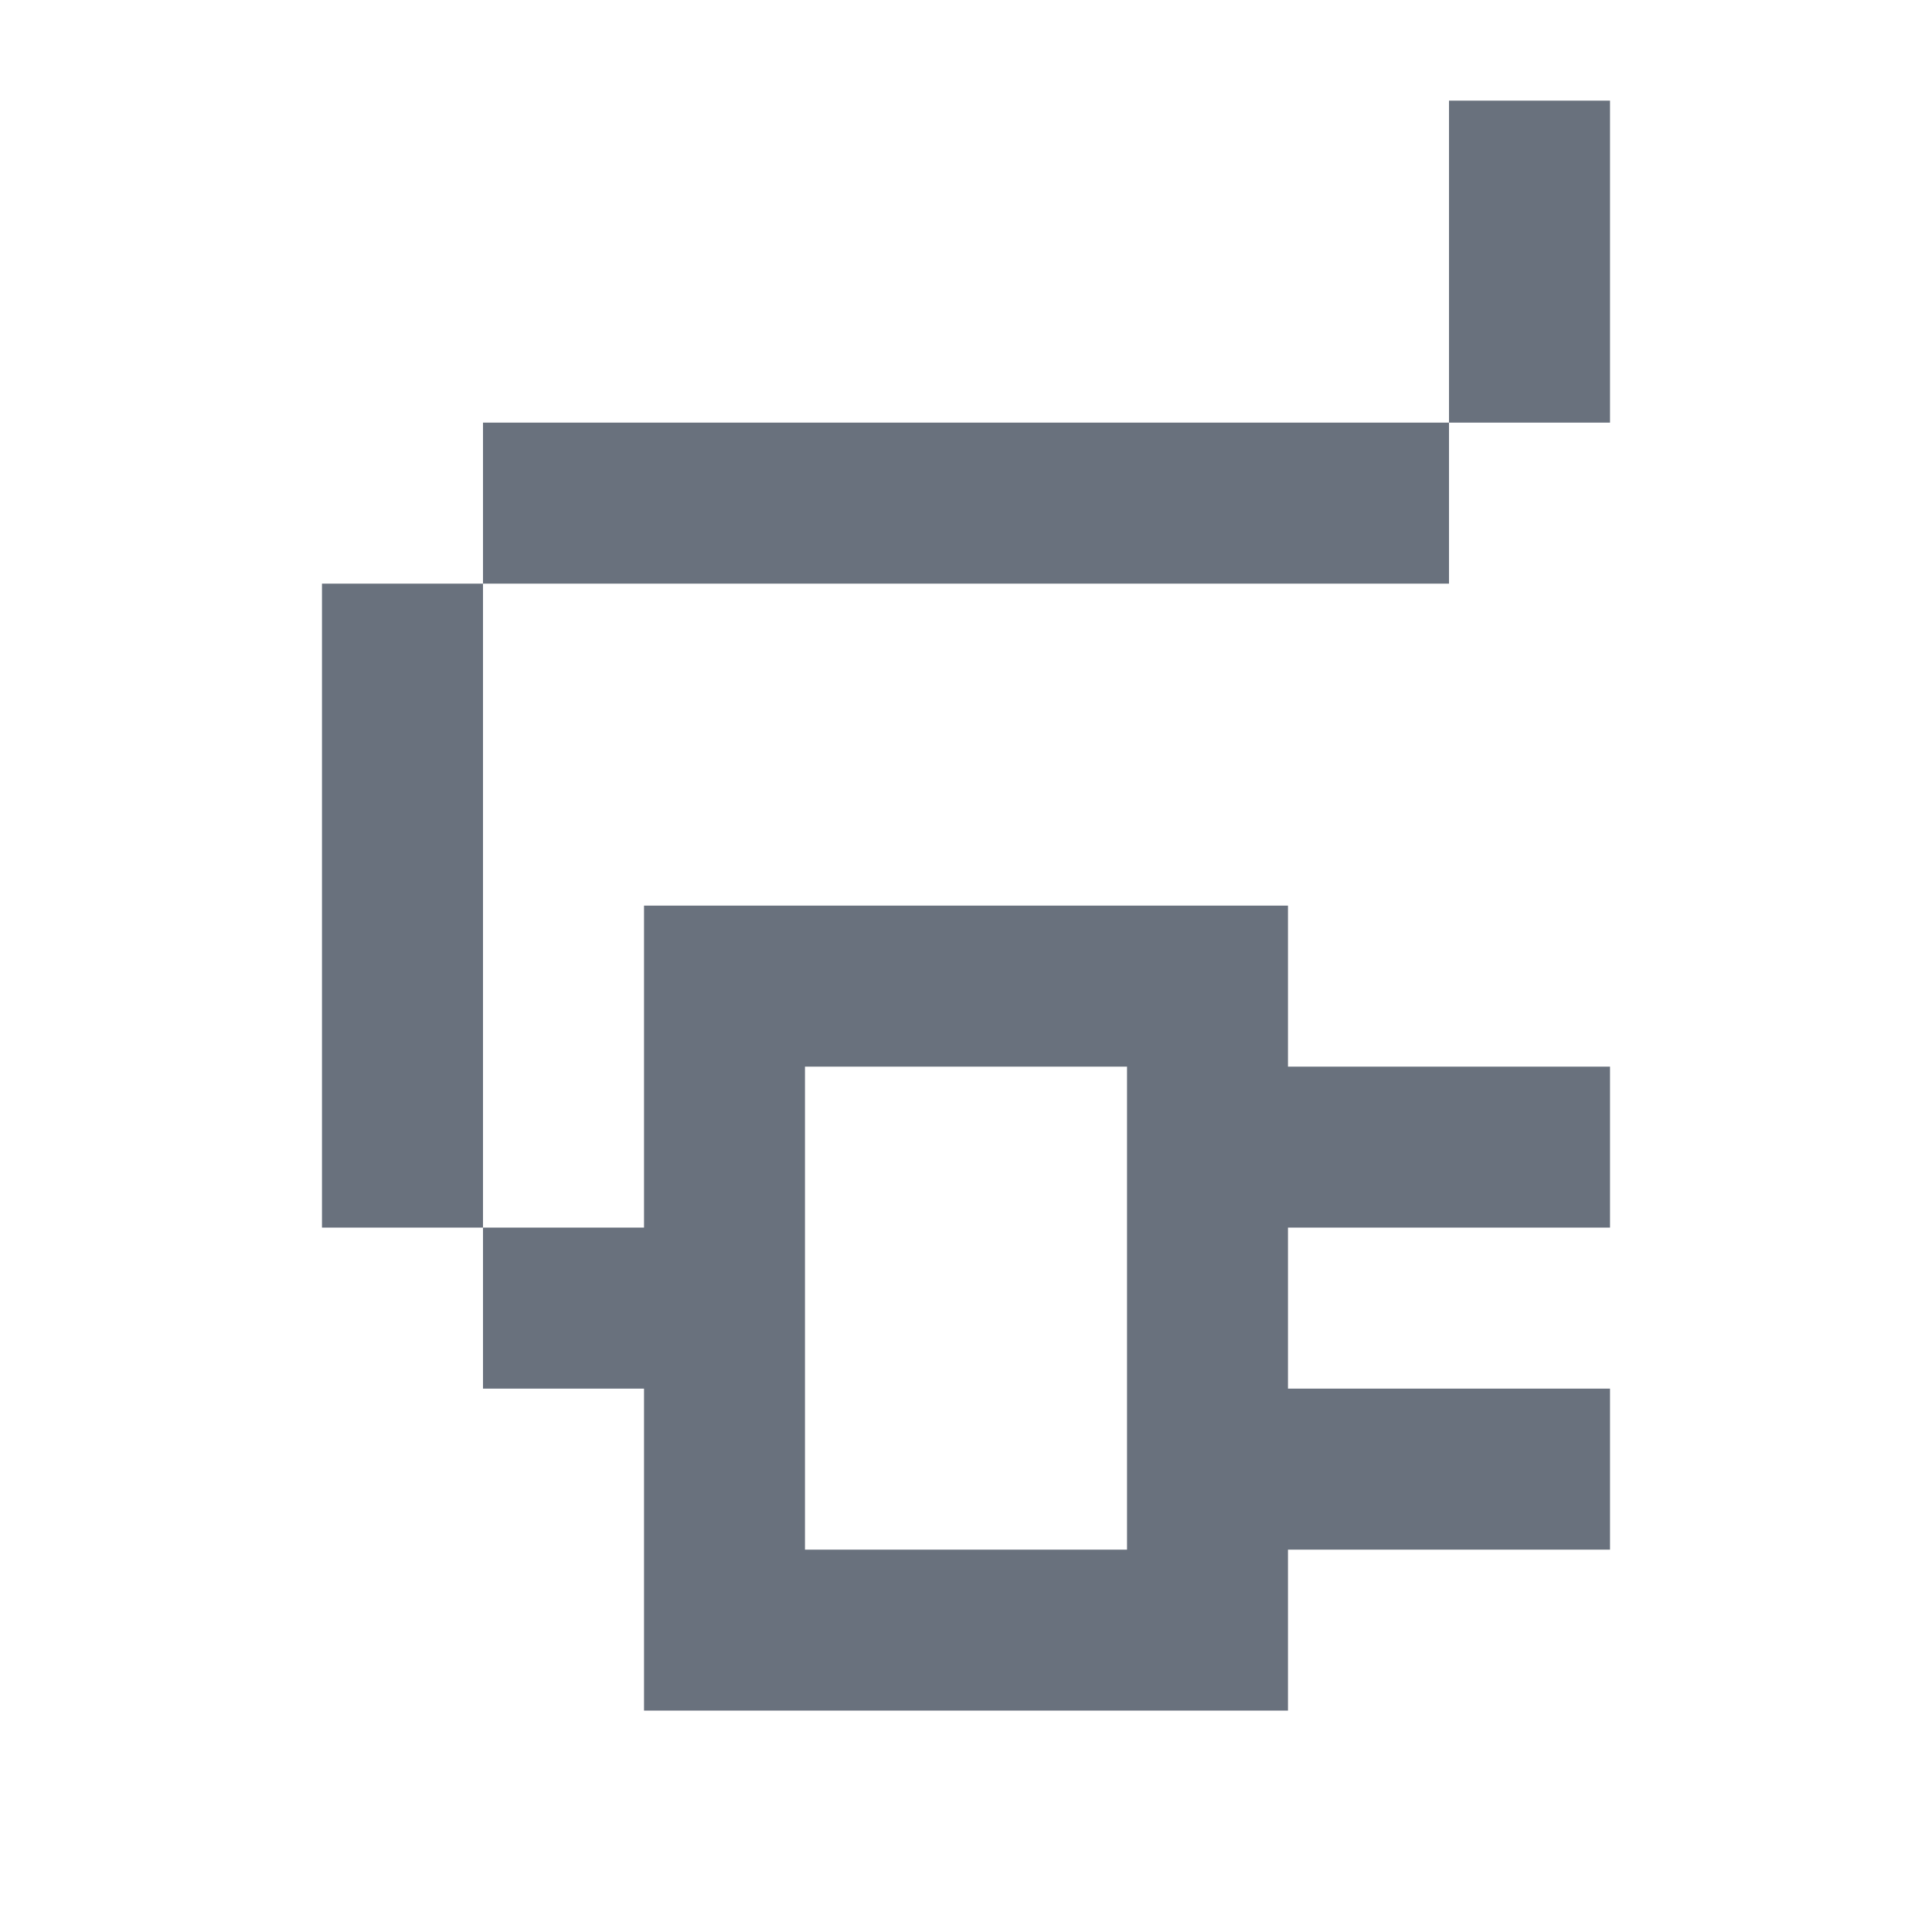
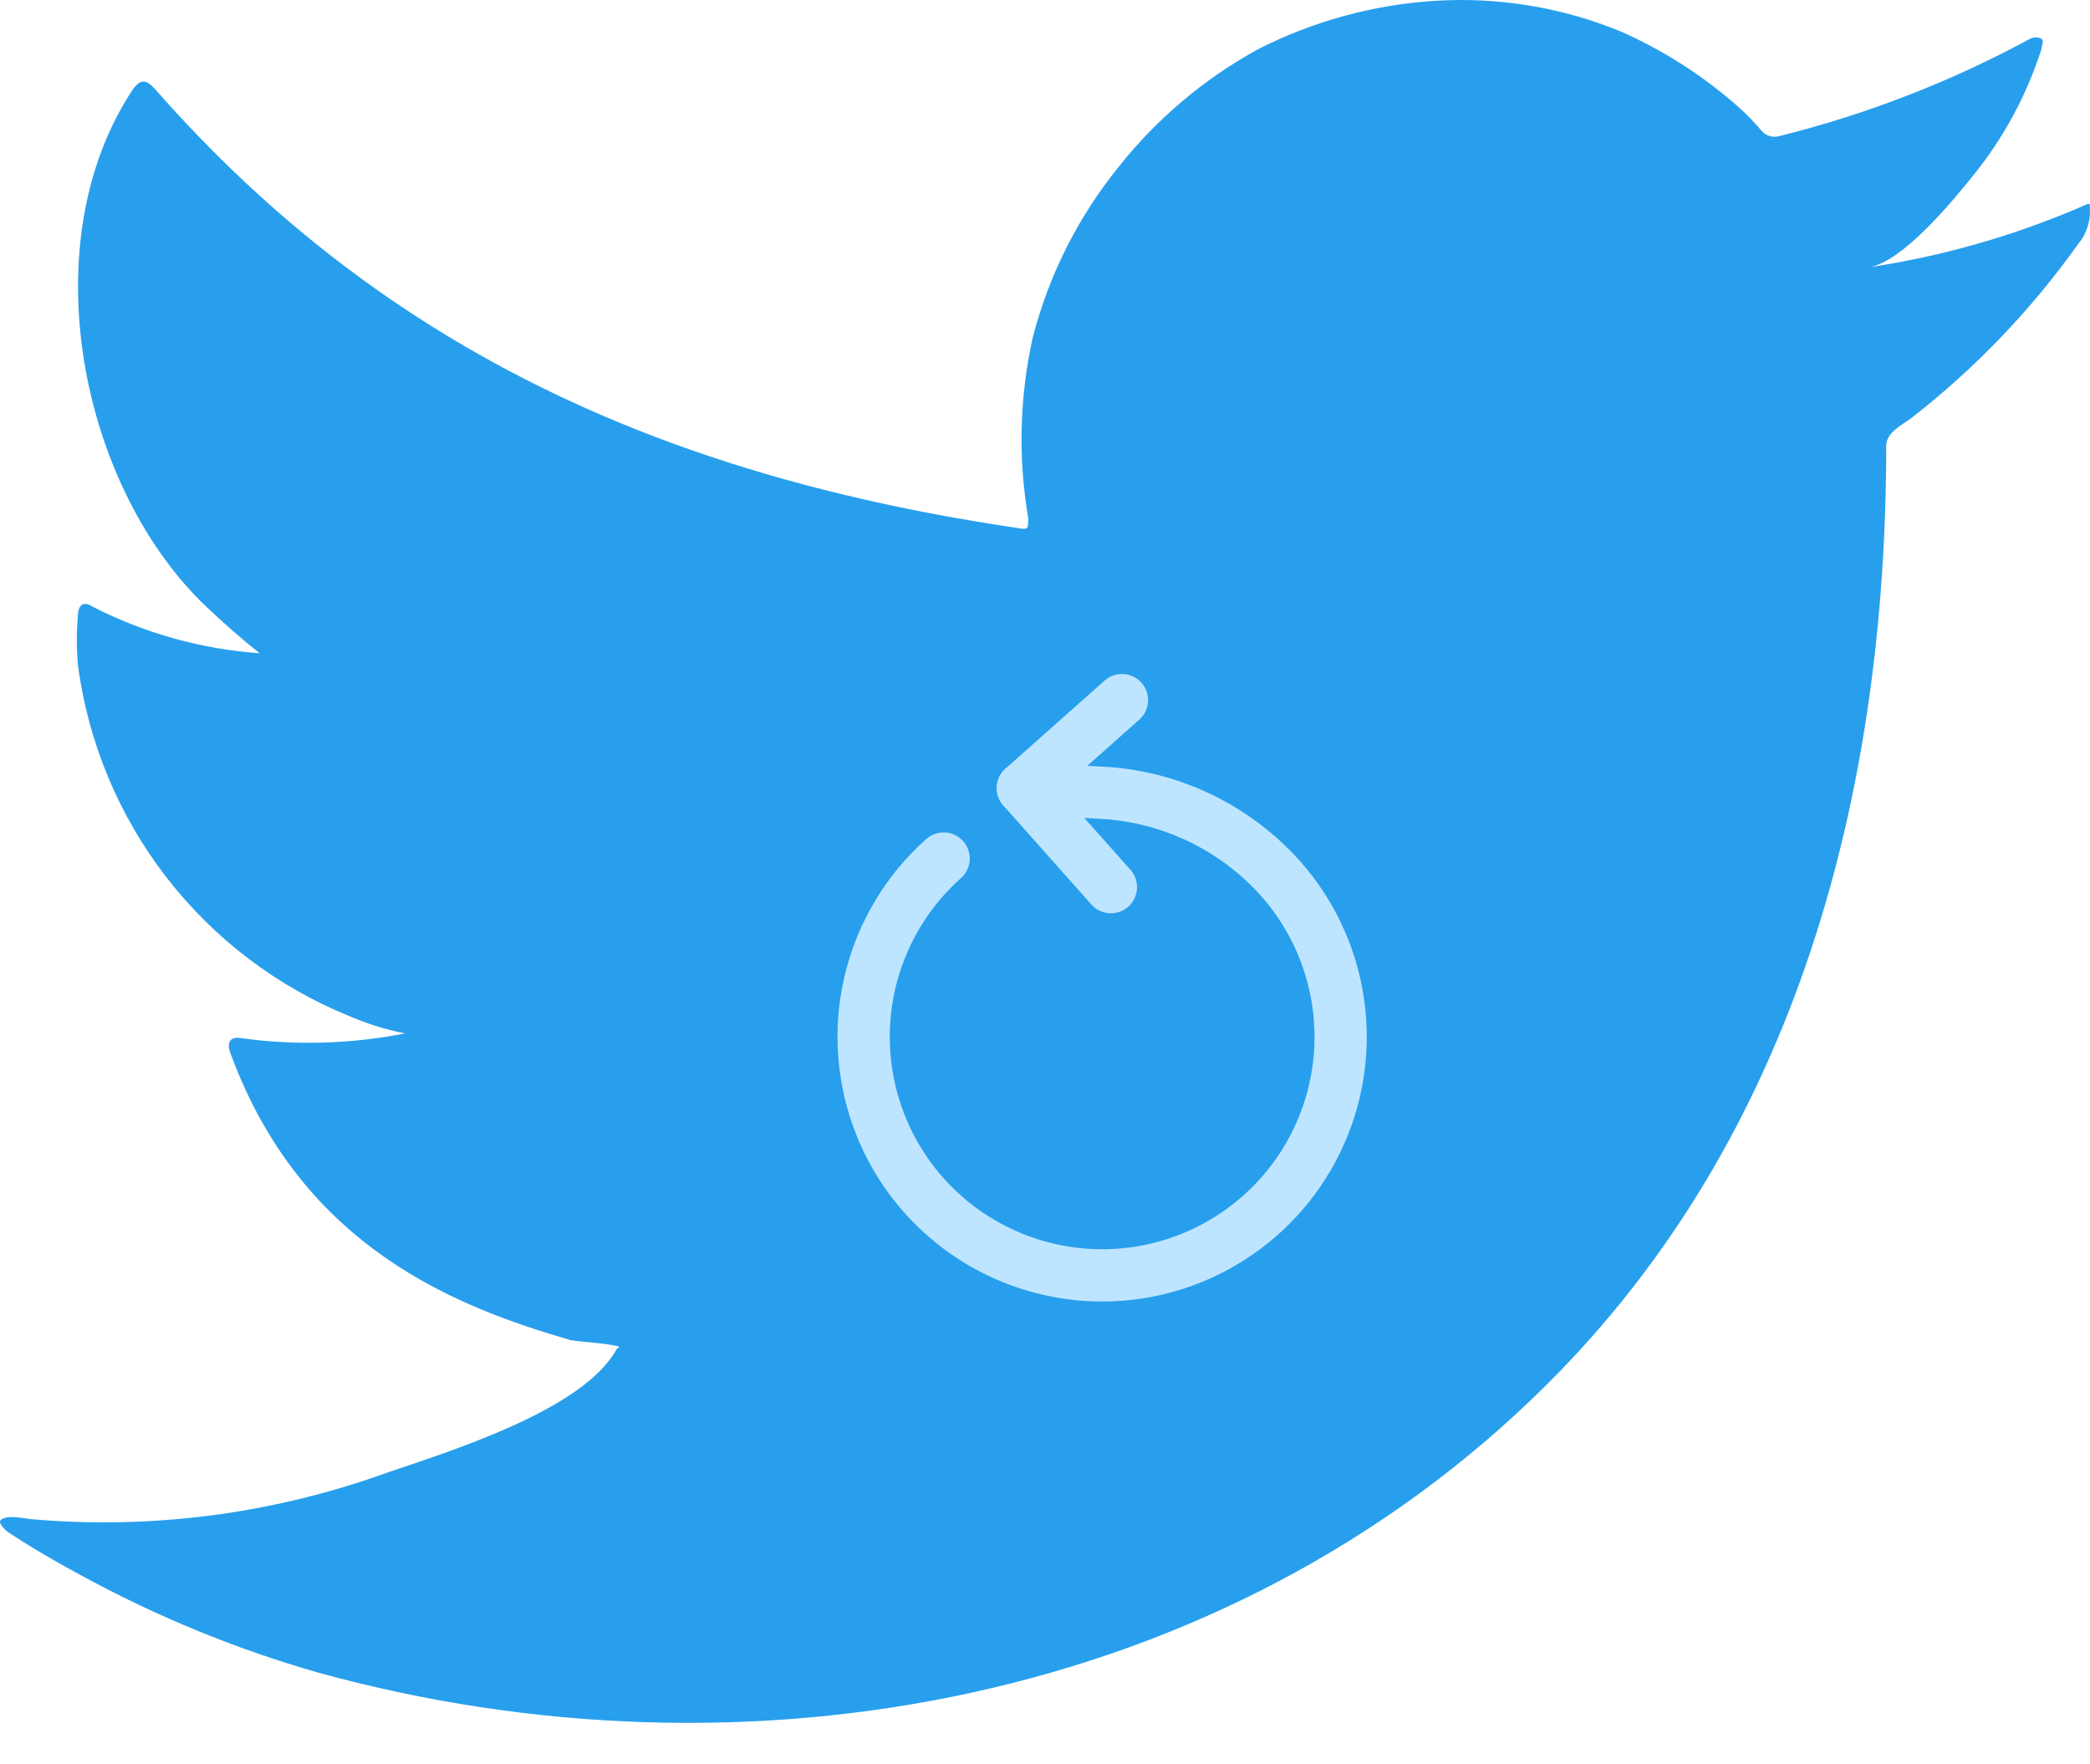
- <svg xmlns="http://www.w3.org/2000/svg" width="32" height="32" viewBox="0 0 32 32" fill="none">
-   <path d="M26.667 1.667H24V7H8V9.667H5.333V20.333H8V23H10.667V28.333H21.333V25.667H26.667V23H21.333V20.333H26.667V17.667H21.333V15H10.667V20.333H8V9.667H24V7H26.667V1.667ZM18.667 25.667H13.333V17.667H18.667V25.667Z" fill="#69717d" />
+ <svg xmlns="http://www.w3.org/2000/svg" width="32" height="27" viewBox="0 0 32 27" fill="none">
+   <path d="M31.858 3.169C30.823 3.614 29.734 3.924 28.62 4.092C29.141 4.002 29.908 3.065 30.213 2.685C30.676 2.112 31.03 1.459 31.255 0.757C31.255 0.705 31.307 0.631 31.255 0.593C31.229 0.579 31.199 0.572 31.169 0.572C31.139 0.572 31.11 0.579 31.084 0.593C29.873 1.249 28.586 1.749 27.25 2.082C27.204 2.096 27.154 2.098 27.107 2.086C27.06 2.074 27.017 2.05 26.982 2.015C26.878 1.891 26.767 1.774 26.648 1.665C26.103 1.177 25.485 0.778 24.816 0.482C23.914 0.112 22.939 -0.049 21.966 0.013C21.021 0.073 20.099 0.326 19.256 0.757C18.427 1.212 17.698 1.83 17.113 2.573C16.497 3.339 16.053 4.227 15.81 5.178C15.61 6.083 15.587 7.019 15.743 7.932C15.743 8.089 15.743 8.111 15.609 8.089C10.302 7.307 5.948 5.424 2.39 1.382C2.234 1.204 2.152 1.204 2.025 1.382C0.477 3.734 1.229 7.456 3.164 9.295C3.425 9.54 3.693 9.778 3.976 10.002C3.088 9.939 2.223 9.698 1.43 9.295C1.281 9.198 1.199 9.25 1.192 9.428C1.171 9.676 1.171 9.925 1.192 10.173C1.347 11.36 1.815 12.484 2.547 13.431C3.28 14.378 4.25 15.113 5.36 15.562C5.63 15.678 5.912 15.765 6.201 15.822C5.38 15.984 4.537 16.009 3.708 15.897C3.529 15.859 3.462 15.956 3.529 16.127C4.623 19.105 6.997 20.013 8.739 20.519C8.977 20.556 9.216 20.556 9.483 20.616C9.483 20.616 9.483 20.616 9.439 20.66C8.925 21.598 6.849 22.231 5.896 22.558C4.157 23.183 2.303 23.422 0.462 23.258C0.172 23.213 0.105 23.221 0.031 23.258C-0.044 23.295 0.031 23.377 0.113 23.451C0.485 23.697 0.857 23.913 1.244 24.121C2.396 24.75 3.614 25.249 4.876 25.61C11.411 27.411 18.765 26.086 23.67 21.211C27.526 17.385 28.88 12.108 28.88 6.823C28.88 6.622 29.126 6.503 29.267 6.399C30.243 5.639 31.103 4.742 31.82 3.734C31.945 3.584 32.008 3.393 31.999 3.199V3.199C31.999 3.087 31.999 3.109 31.858 3.169Z" fill="#289FED" />
+   <path d="M14.448 13.145C13.908 13.625 13.523 14.255 13.341 14.954C13.159 15.652 13.188 16.39 13.425 17.072C13.661 17.755 14.095 18.351 14.671 18.787C15.247 19.223 15.94 19.478 16.661 19.521C17.382 19.563 18.099 19.391 18.722 19.025C19.345 18.66 19.846 18.118 20.161 17.468C20.476 16.818 20.591 16.089 20.492 15.373C20.393 14.658 20.084 13.988 19.604 13.448C18.923 12.688 17.974 12.22 16.956 12.143L15.661 12.067" stroke="#BEE5FF" stroke-width="0.8" stroke-linecap="round" stroke-linejoin="round" />
+   <path d="M17.178 10.719L15.661 12.067L17.009 13.583" stroke="#BEE5FF" stroke-width="0.8" stroke-linecap="round" stroke-linejoin="round" />
</svg>
